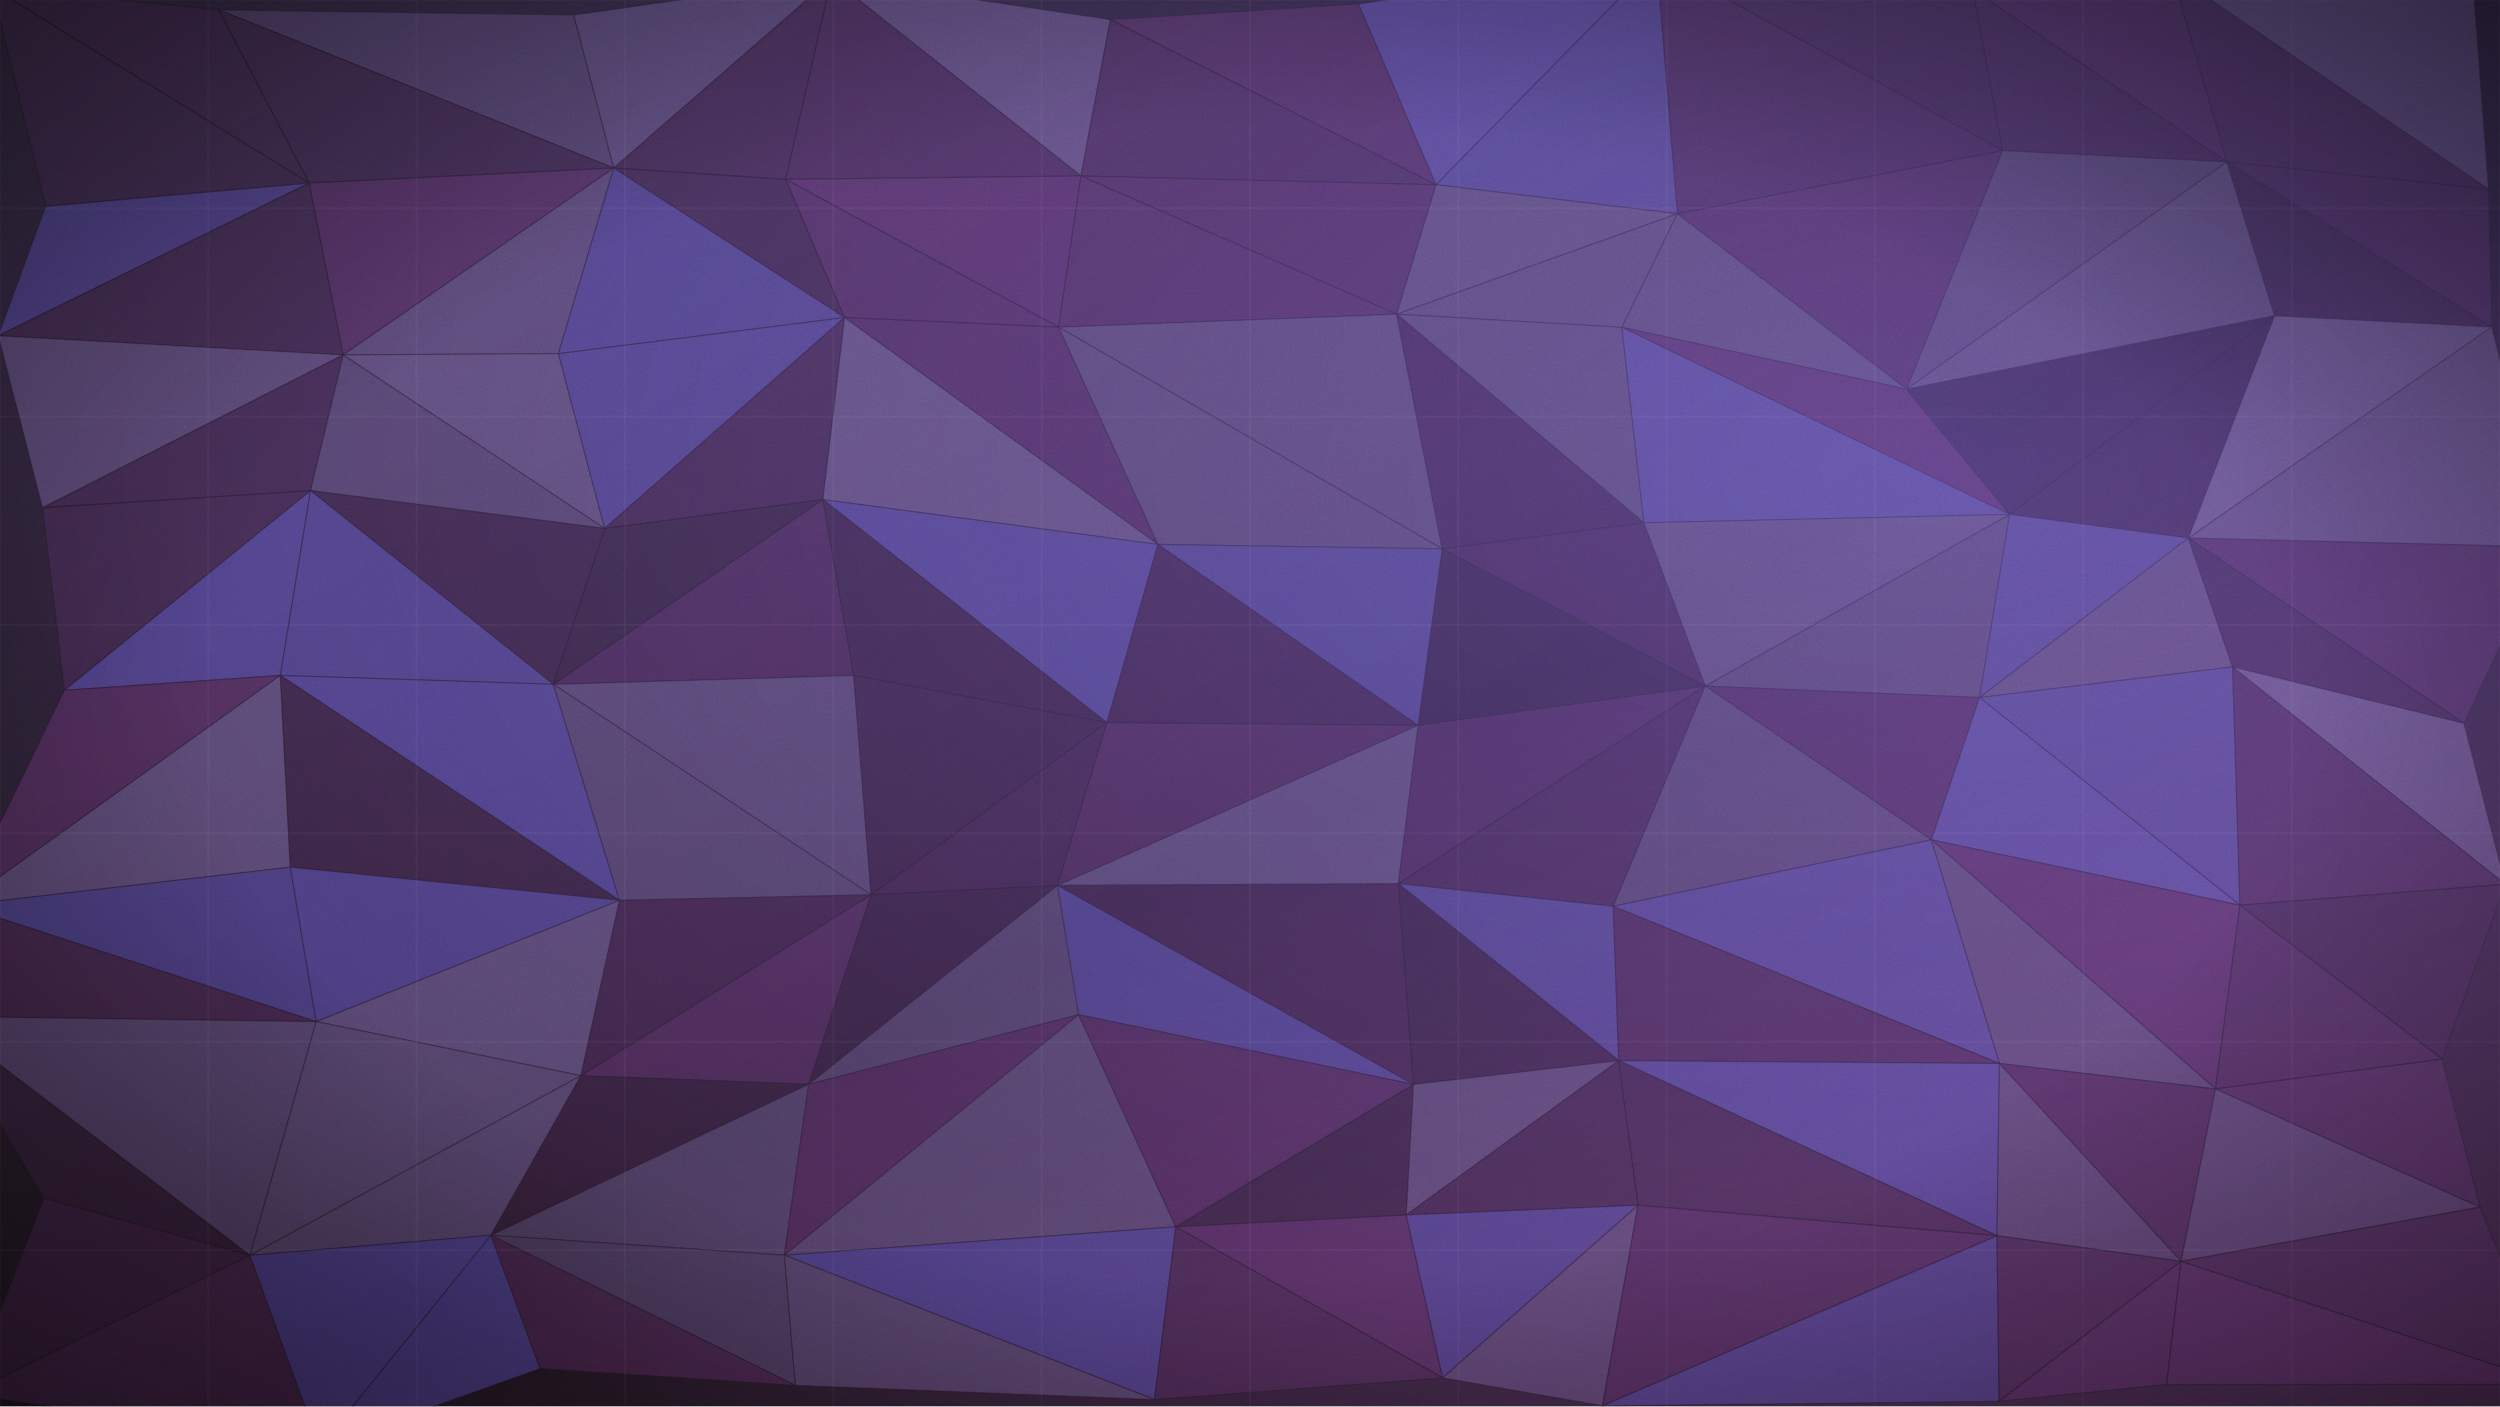
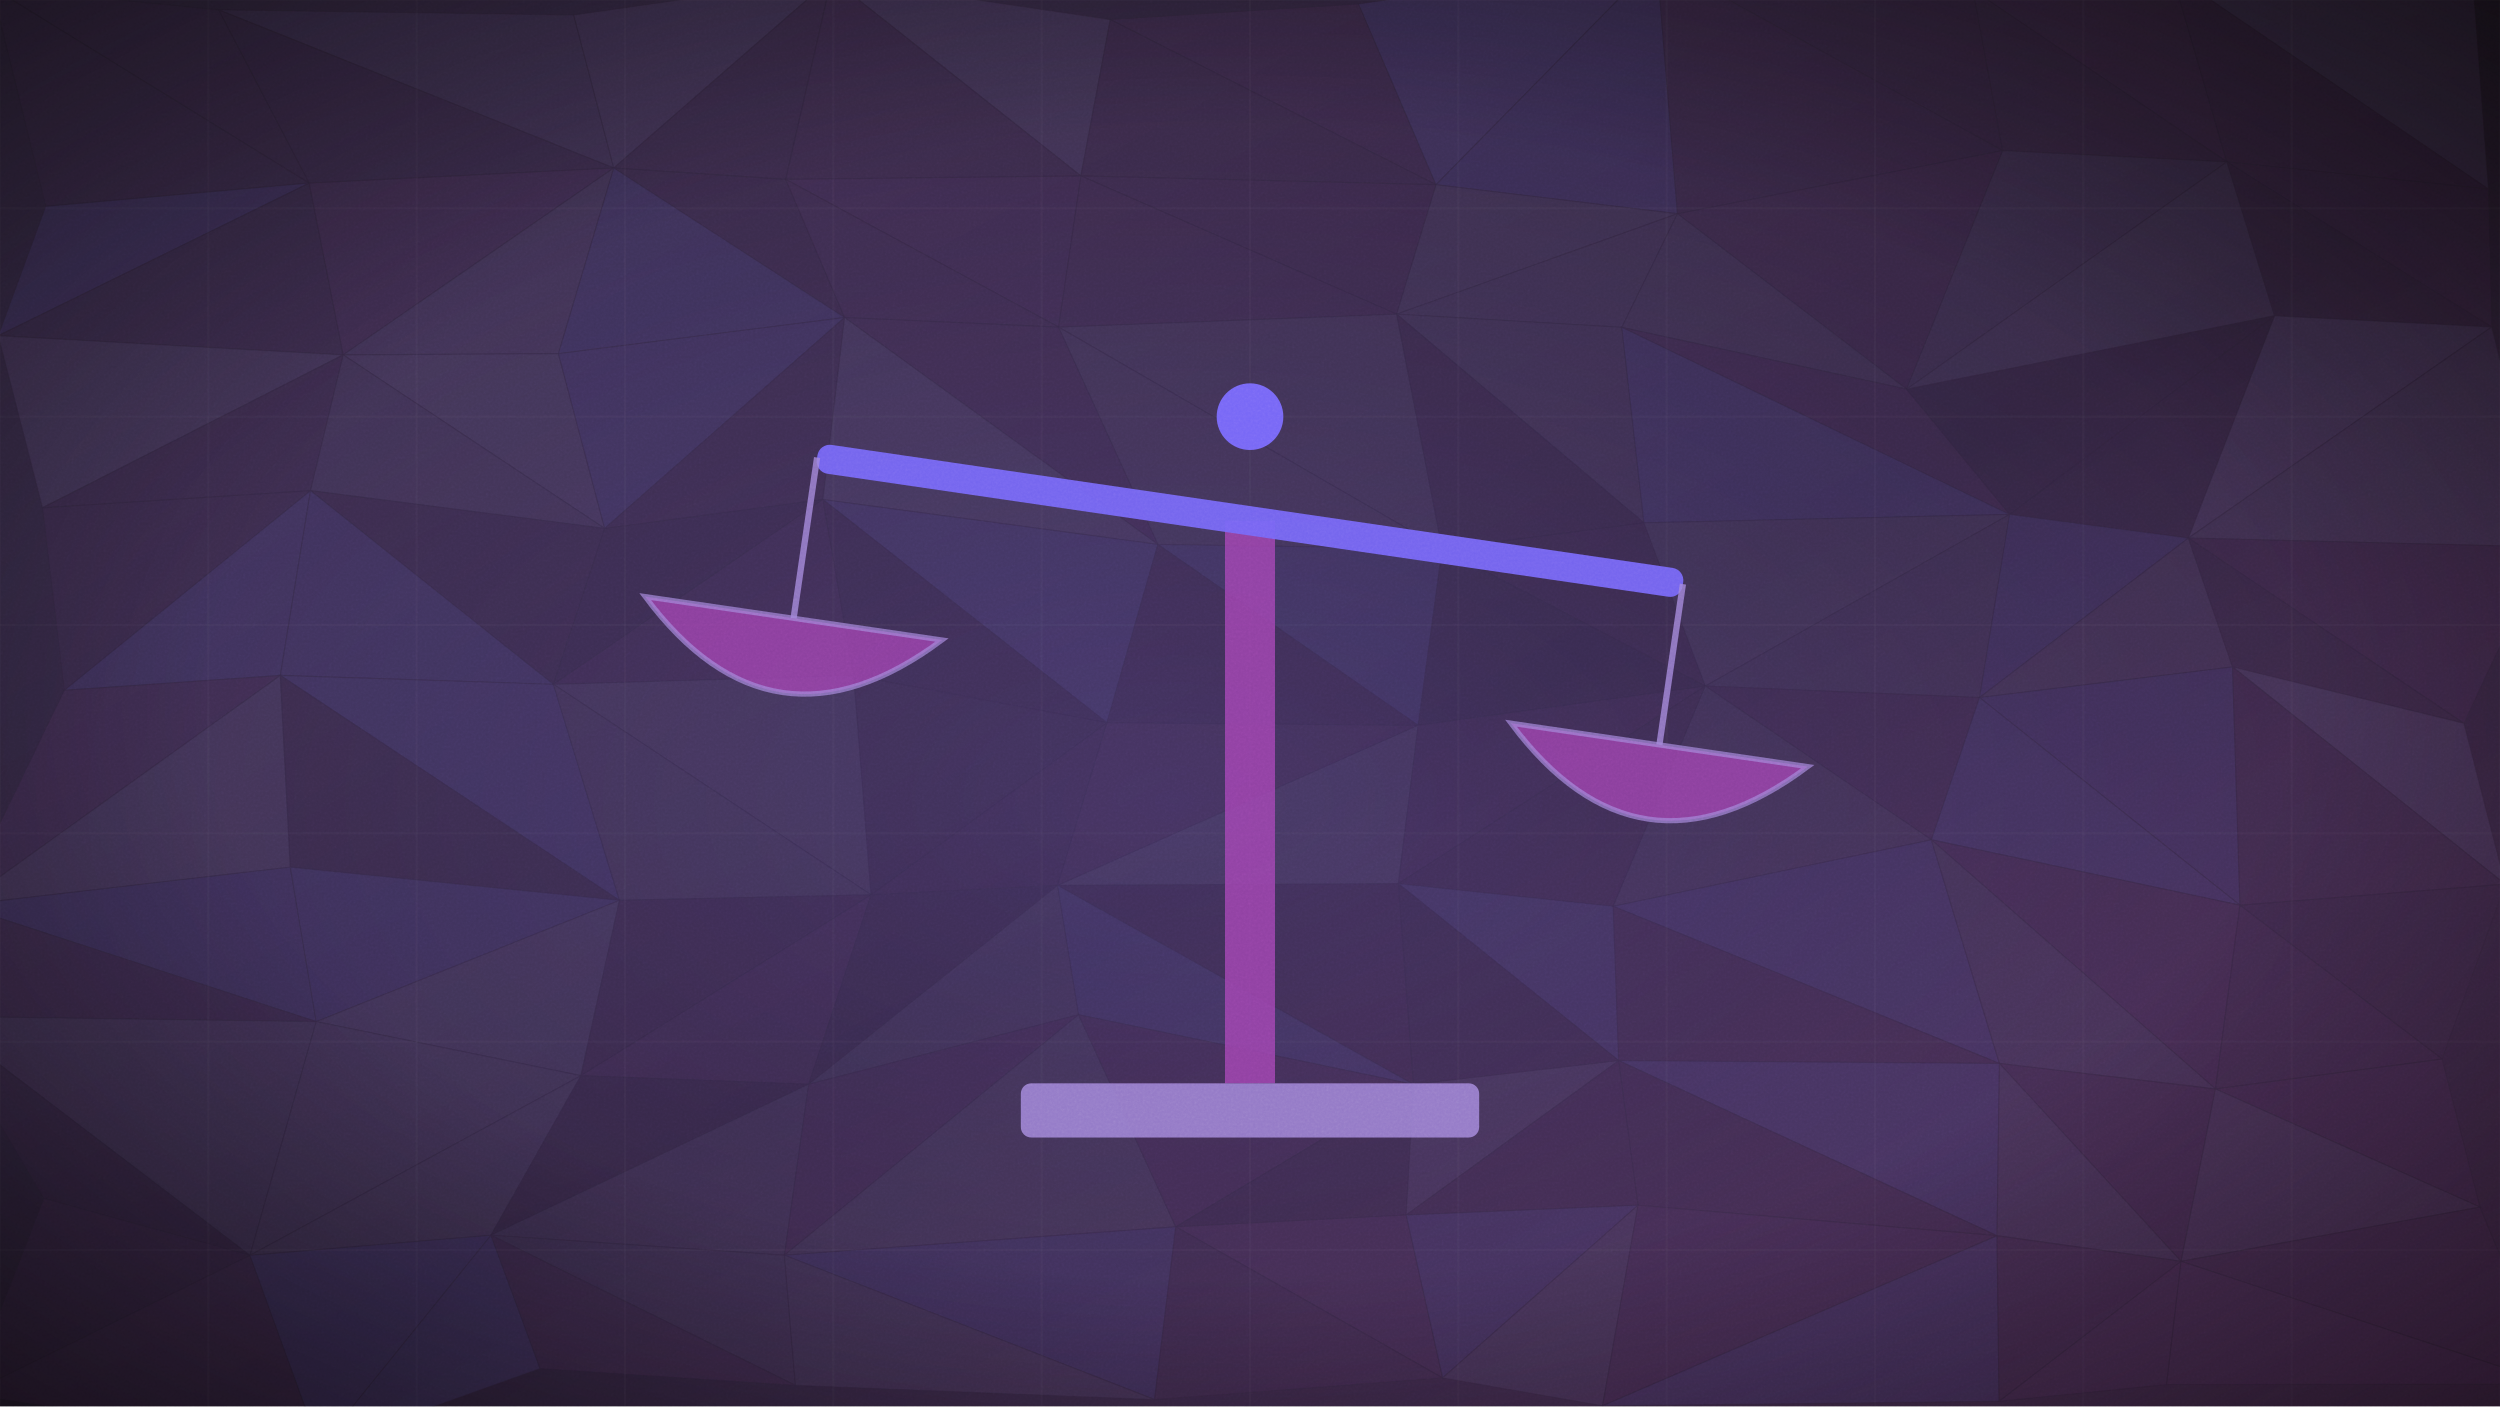
- <svg xmlns="http://www.w3.org/2000/svg" viewBox="0 0 1200 675" width="1200" height="675" role="img" aria-label="Abstract cover illustration">
+ <svg xmlns="http://www.w3.org/2000/svg" viewBox="0 0 1200 675" width="1200" height="675" role="img" aria-label="A tilted set of balance scales — original cover illustration">
  <defs>
    <linearGradient id="bg" x1="0" y1="0" x2="1" y2="1">
      <stop offset="0" stop-color="#382b45" />
      <stop offset="0.55" stop-color="#211620" />
      <stop offset="1" stop-color="#522c52" />
    </linearGradient>
    <radialGradient id="core" cx="0.4" cy="0.35" r="0.75">
      <stop offset="0" stop-color="#7868f6" stop-opacity="0.95" />
      <stop offset="0.5" stop-color="#a488da" stop-opacity="0.55" />
      <stop offset="1" stop-color="#a546b5" stop-opacity="0" />
    </radialGradient>
-     <radialGradient id="halo" cx="0.77" cy="0.33" r="0.85">
+     <radialGradient id="halo" cx="0.47" cy="0.57" r="0.85">
      <stop offset="0" stop-color="#7868f6" stop-opacity="0.4" />
      <stop offset="1" stop-color="#7868f6" stop-opacity="0" />
    </radialGradient>
    <radialGradient id="vig" cx="0.5" cy="0.5" r="0.75">
      <stop offset="0.55" stop-color="#000000" stop-opacity="0" />
      <stop offset="1" stop-color="#000000" stop-opacity="0.55" />
    </radialGradient>
    <filter id="grain" x="0" y="0" width="100%" height="100%">
      <feTurbulence type="fractalNoise" baseFrequency="0.85" numOctaves="3" stitchTiles="stitch" result="t" />
      <feColorMatrix type="saturate" values="0" in="t" result="g" />
    </filter>
    <clipPath id="frame">
      <rect x="0" y="0" width="1200" height="675" />
    </clipPath>
  </defs>
  <rect width="1200" height="675" fill="url(#bg)" />
-   <g clip-path="url(#frame)">
+   <g clip-path="url(#frame)" opacity="0.42">
    <polygon points="-3.86,-6.02 105,4.74 148.4,87.87" fill="#a546b5" fill-opacity="0.11" stroke="#211620" stroke-opacity="0.4" stroke-width="0.6" />
    <polygon points="-3.86,-6.02 148.4,87.87 21.96,99.03" fill="#a546b5" fill-opacity="0.1" stroke="#211620" stroke-opacity="0.4" stroke-width="0.6" />
    <polygon points="105,4.74 275.38,7.2 294.61,80.64" fill="#a488da" fill-opacity="0.27" stroke="#211620" stroke-opacity="0.4" stroke-width="0.6" />
    <polygon points="105,4.74 294.61,80.64 148.4,87.87" fill="#a546b5" fill-opacity="0.12" stroke="#211620" stroke-opacity="0.4" stroke-width="0.6" />
    <polygon points="275.38,7.2 399.12,-10.37 294.61,80.64" fill="#a488da" fill-opacity="0.34" stroke="#211620" stroke-opacity="0.4" stroke-width="0.6" />
    <polygon points="399.12,-10.37 377.14,86.09 294.61,80.64" fill="#a546b5" fill-opacity="0.14" stroke="#211620" stroke-opacity="0.4" stroke-width="0.6" />
    <polygon points="399.12,-10.37 532.97,9.41 518.84,84.46" fill="#a488da" fill-opacity="0.35" stroke="#211620" stroke-opacity="0.4" stroke-width="0.6" />
    <polygon points="399.12,-10.37 518.84,84.46 377.14,86.09" fill="#a546b5" fill-opacity="0.17" stroke="#211620" stroke-opacity="0.4" stroke-width="0.6" />
    <polygon points="532.97,9.41 652.13,1.92 689.29,88.68" fill="#a546b5" fill-opacity="0.22" stroke="#211620" stroke-opacity="0.4" stroke-width="0.6" />
    <polygon points="532.97,9.41 689.29,88.68 518.84,84.46" fill="#a546b5" fill-opacity="0.18" stroke="#211620" stroke-opacity="0.4" stroke-width="0.6" />
    <polygon points="652.13,1.92 795.25,-18.98 689.29,88.68" fill="#7868f6" fill-opacity="0.41" stroke="#211620" stroke-opacity="0.4" stroke-width="0.6" />
    <polygon points="795.25,-18.98 805.19,102.61 689.29,88.68" fill="#7868f6" fill-opacity="0.38" stroke="#211620" stroke-opacity="0.4" stroke-width="0.6" />
    <polygon points="795.25,-18.98 947,-4.85 961.27,72.28" fill="#a546b5" fill-opacity="0.15" stroke="#211620" stroke-opacity="0.4" stroke-width="0.6" />
    <polygon points="795.25,-18.98 961.27,72.28 805.19,102.61" fill="#a546b5" fill-opacity="0.18" stroke="#211620" stroke-opacity="0.4" stroke-width="0.6" />
    <polygon points="947,-4.85 1042.64,-12.58 1068.9,77.7" fill="#a546b5" fill-opacity="0.22" stroke="#211620" stroke-opacity="0.4" stroke-width="0.6" />
    <polygon points="947,-4.85 1068.9,77.7 961.27,72.28" fill="#a546b5" fill-opacity="0.16" stroke="#211620" stroke-opacity="0.4" stroke-width="0.6" />
    <polygon points="1042.64,-12.58 1187.26,-4.84 1194.44,90.77" fill="#a488da" fill-opacity="0.32" stroke="#211620" stroke-opacity="0.4" stroke-width="0.6" />
    <polygon points="1042.64,-12.58 1194.44,90.77 1068.9,77.7" fill="#a546b5" fill-opacity="0.18" stroke="#211620" stroke-opacity="0.4" stroke-width="0.6" />
    <polygon points="21.96,99.03 148.4,87.87 -0.82,161.13" fill="#7868f6" fill-opacity="0.38" stroke="#211620" stroke-opacity="0.4" stroke-width="0.6" />
    <polygon points="148.4,87.87 164.74,170.35 -0.82,161.13" fill="#a546b5" fill-opacity="0.13" stroke="#211620" stroke-opacity="0.4" stroke-width="0.6" />
    <polygon points="148.4,87.87 294.61,80.64 164.74,170.35" fill="#a546b5" fill-opacity="0.26" stroke="#211620" stroke-opacity="0.4" stroke-width="0.6" />
    <polygon points="294.61,80.64 268.06,169.75 164.74,170.35" fill="#a488da" fill-opacity="0.32" stroke="#211620" stroke-opacity="0.4" stroke-width="0.6" />
    <polygon points="294.61,80.64 377.14,86.09 405.41,152.43" fill="#a546b5" fill-opacity="0.12" stroke="#211620" stroke-opacity="0.4" stroke-width="0.6" />
    <polygon points="294.61,80.64 405.41,152.43 268.06,169.75" fill="#7868f6" fill-opacity="0.39" stroke="#211620" stroke-opacity="0.4" stroke-width="0.6" />
    <polygon points="377.14,86.09 518.84,84.46 508.15,157.03" fill="#a546b5" fill-opacity="0.27" stroke="#211620" stroke-opacity="0.4" stroke-width="0.6" />
    <polygon points="377.14,86.09 508.15,157.03 405.41,152.43" fill="#a546b5" fill-opacity="0.24" stroke="#211620" stroke-opacity="0.4" stroke-width="0.6" />
    <polygon points="518.84,84.46 689.29,88.68 670.4,150.8" fill="#a546b5" fill-opacity="0.22" stroke="#211620" stroke-opacity="0.4" stroke-width="0.6" />
    <polygon points="518.84,84.46 670.4,150.8 508.15,157.03" fill="#a546b5" fill-opacity="0.23" stroke="#211620" stroke-opacity="0.4" stroke-width="0.6" />
    <polygon points="689.29,88.68 805.19,102.61 670.4,150.8" fill="#a488da" fill-opacity="0.31" stroke="#211620" stroke-opacity="0.4" stroke-width="0.6" />
    <polygon points="805.19,102.61 778.49,157.13 670.4,150.8" fill="#a488da" fill-opacity="0.29" stroke="#211620" stroke-opacity="0.4" stroke-width="0.6" />
    <polygon points="805.19,102.61 961.27,72.28 915.19,186.82" fill="#a546b5" fill-opacity="0.22" stroke="#211620" stroke-opacity="0.4" stroke-width="0.6" />
    <polygon points="805.19,102.61 915.19,186.82 778.49,157.13" fill="#a488da" fill-opacity="0.29" stroke="#211620" stroke-opacity="0.4" stroke-width="0.6" />
    <polygon points="961.27,72.28 1068.9,77.7 915.19,186.82" fill="#a488da" fill-opacity="0.27" stroke="#211620" stroke-opacity="0.4" stroke-width="0.6" />
    <polygon points="1068.9,77.7 1091.81,151.59 915.19,186.82" fill="#a488da" fill-opacity="0.31" stroke="#211620" stroke-opacity="0.4" stroke-width="0.6" />
    <polygon points="1068.9,77.7 1194.44,90.77 1196.01,156.96" fill="#a546b5" fill-opacity="0.18" stroke="#211620" stroke-opacity="0.4" stroke-width="0.6" />
    <polygon points="1068.9,77.7 1196.01,156.96 1091.81,151.59" fill="#a546b5" fill-opacity="0.11" stroke="#211620" stroke-opacity="0.4" stroke-width="0.6" />
    <polygon points="-0.82,161.13 164.74,170.35 20.41,243.74" fill="#a488da" fill-opacity="0.35" stroke="#211620" stroke-opacity="0.4" stroke-width="0.6" />
    <polygon points="164.74,170.35 149.06,235.51 20.41,243.74" fill="#a546b5" fill-opacity="0.15" stroke="#211620" stroke-opacity="0.4" stroke-width="0.6" />
    <polygon points="164.74,170.35 268.06,169.75 290.24,253.66" fill="#a488da" fill-opacity="0.36" stroke="#211620" stroke-opacity="0.4" stroke-width="0.6" />
    <polygon points="164.74,170.35 290.24,253.66 149.06,235.51" fill="#a488da" fill-opacity="0.29" stroke="#211620" stroke-opacity="0.4" stroke-width="0.6" />
    <polygon points="268.06,169.75 405.41,152.43 290.24,253.66" fill="#7868f6" fill-opacity="0.4" stroke="#211620" stroke-opacity="0.4" stroke-width="0.6" />
    <polygon points="405.41,152.43 395.01,239.8 290.24,253.66" fill="#a546b5" fill-opacity="0.16" stroke="#211620" stroke-opacity="0.4" stroke-width="0.6" />
    <polygon points="405.41,152.43 508.15,157.03 555.8,261.34" fill="#a546b5" fill-opacity="0.24" stroke="#211620" stroke-opacity="0.4" stroke-width="0.6" />
    <polygon points="405.41,152.43 555.8,261.34 395.01,239.8" fill="#a488da" fill-opacity="0.37" stroke="#211620" stroke-opacity="0.4" stroke-width="0.6" />
    <polygon points="508.15,157.03 670.4,150.8 692.26,263.47" fill="#a488da" fill-opacity="0.3" stroke="#211620" stroke-opacity="0.4" stroke-width="0.6" />
    <polygon points="508.15,157.03 692.26,263.47 555.8,261.34" fill="#a488da" fill-opacity="0.3" stroke="#211620" stroke-opacity="0.4" stroke-width="0.6" />
    <polygon points="670.4,150.8 778.49,157.13 789.09,250.96" fill="#a488da" fill-opacity="0.29" stroke="#211620" stroke-opacity="0.4" stroke-width="0.6" />
    <polygon points="670.4,150.8 789.09,250.96 692.26,263.47" fill="#a546b5" fill-opacity="0.14" stroke="#211620" stroke-opacity="0.4" stroke-width="0.6" />
    <polygon points="778.49,157.13 915.19,186.82 964.61,246.92" fill="#a546b5" fill-opacity="0.26" stroke="#211620" stroke-opacity="0.4" stroke-width="0.6" />
    <polygon points="778.49,157.13 964.61,246.92 789.09,250.96" fill="#7868f6" fill-opacity="0.41" stroke="#211620" stroke-opacity="0.4" stroke-width="0.6" />
    <polygon points="915.19,186.82 1091.81,151.59 964.61,246.92" fill="#a546b5" fill-opacity="0.09" stroke="#211620" stroke-opacity="0.4" stroke-width="0.6" />
    <polygon points="1091.81,151.59 1050.45,258.26 964.61,246.92" fill="#a546b5" fill-opacity="0.09" stroke="#211620" stroke-opacity="0.4" stroke-width="0.6" />
    <polygon points="1091.81,151.59 1196.01,156.96 1050.45,258.26" fill="#a488da" fill-opacity="0.37" stroke="#211620" stroke-opacity="0.4" stroke-width="0.6" />
    <polygon points="1196.01,156.96 1222.27,262.59 1050.45,258.26" fill="#a488da" fill-opacity="0.31" stroke="#211620" stroke-opacity="0.4" stroke-width="0.6" />
    <polygon points="20.41,243.74 149.06,235.51 30.92,331.34" fill="#a546b5" fill-opacity="0.15" stroke="#211620" stroke-opacity="0.4" stroke-width="0.6" />
    <polygon points="149.06,235.51 134.57,324.2 30.92,331.34" fill="#7868f6" fill-opacity="0.41" stroke="#211620" stroke-opacity="0.4" stroke-width="0.6" />
    <polygon points="149.06,235.51 290.24,253.66 265.64,328.49" fill="#a546b5" fill-opacity="0.11" stroke="#211620" stroke-opacity="0.4" stroke-width="0.6" />
    <polygon points="149.06,235.51 265.64,328.49 134.57,324.2" fill="#7868f6" fill-opacity="0.4" stroke="#211620" stroke-opacity="0.4" stroke-width="0.6" />
    <polygon points="290.24,253.66 395.01,239.8 265.64,328.49" fill="#a546b5" fill-opacity="0.08" stroke="#211620" stroke-opacity="0.4" stroke-width="0.6" />
    <polygon points="395.01,239.8 409.76,324.23 265.64,328.49" fill="#a546b5" fill-opacity="0.21" stroke="#211620" stroke-opacity="0.4" stroke-width="0.6" />
    <polygon points="395.01,239.8 555.8,261.34 531.35,346.91" fill="#7868f6" fill-opacity="0.42" stroke="#211620" stroke-opacity="0.4" stroke-width="0.6" />
    <polygon points="395.01,239.8 531.35,346.91 409.76,324.23" fill="#a546b5" fill-opacity="0.12" stroke="#211620" stroke-opacity="0.4" stroke-width="0.6" />
    <polygon points="555.8,261.34 692.26,263.47 680.72,348.19" fill="#7868f6" fill-opacity="0.39" stroke="#211620" stroke-opacity="0.4" stroke-width="0.6" />
    <polygon points="555.8,261.34 680.72,348.19 531.35,346.91" fill="#a546b5" fill-opacity="0.15" stroke="#211620" stroke-opacity="0.4" stroke-width="0.6" />
    <polygon points="692.26,263.47 789.09,250.96 818.56,329.32" fill="#a546b5" fill-opacity="0.16" stroke="#211620" stroke-opacity="0.4" stroke-width="0.6" />
    <polygon points="692.26,263.47 818.56,329.32 680.72,348.19" fill="#a546b5" fill-opacity="0.09" stroke="#211620" stroke-opacity="0.4" stroke-width="0.6" />
    <polygon points="789.09,250.96 964.61,246.92 818.56,329.32" fill="#a488da" fill-opacity="0.32" stroke="#211620" stroke-opacity="0.4" stroke-width="0.6" />
    <polygon points="964.61,246.92 950.19,334.83 818.56,329.32" fill="#a488da" fill-opacity="0.27" stroke="#211620" stroke-opacity="0.4" stroke-width="0.6" />
    <polygon points="964.61,246.92 1050.45,258.26 950.19,334.83" fill="#7868f6" fill-opacity="0.38" stroke="#211620" stroke-opacity="0.4" stroke-width="0.6" />
    <polygon points="1050.45,258.26 1071.62,320.12 950.19,334.83" fill="#a488da" fill-opacity="0.3" stroke="#211620" stroke-opacity="0.4" stroke-width="0.6" />
    <polygon points="1050.45,258.26 1222.27,262.59 1182.66,347.17" fill="#a546b5" fill-opacity="0.19" stroke="#211620" stroke-opacity="0.4" stroke-width="0.6" />
    <polygon points="1050.45,258.26 1182.66,347.17 1071.62,320.12" fill="#a546b5" fill-opacity="0.09" stroke="#211620" stroke-opacity="0.4" stroke-width="0.6" />
    <polygon points="30.92,331.34 134.57,324.2 -19.12,434.52" fill="#a546b5" fill-opacity="0.26" stroke="#211620" stroke-opacity="0.4" stroke-width="0.6" />
    <polygon points="134.57,324.2 139.35,416.24 -19.12,434.52" fill="#a488da" fill-opacity="0.36" stroke="#211620" stroke-opacity="0.4" stroke-width="0.6" />
    <polygon points="134.57,324.2 265.64,328.49 297.36,432.17" fill="#7868f6" fill-opacity="0.42" stroke="#211620" stroke-opacity="0.4" stroke-width="0.6" />
    <polygon points="134.57,324.2 297.36,432.17 139.35,416.24" fill="#a546b5" fill-opacity="0.11" stroke="#211620" stroke-opacity="0.4" stroke-width="0.6" />
    <polygon points="265.64,328.49 409.76,324.23 418.13,429.52" fill="#a488da" fill-opacity="0.32" stroke="#211620" stroke-opacity="0.4" stroke-width="0.6" />
    <polygon points="265.64,328.49 418.13,429.52 297.36,432.17" fill="#a488da" fill-opacity="0.3" stroke="#211620" stroke-opacity="0.4" stroke-width="0.6" />
    <polygon points="409.76,324.23 531.35,346.91 418.13,429.52" fill="#a546b5" fill-opacity="0.13" stroke="#211620" stroke-opacity="0.4" stroke-width="0.6" />
    <polygon points="531.35,346.91 507.67,425.02 418.13,429.52" fill="#a546b5" fill-opacity="0.16" stroke="#211620" stroke-opacity="0.4" stroke-width="0.6" />
    <polygon points="531.35,346.91 680.72,348.19 507.67,425.02" fill="#a546b5" fill-opacity="0.23" stroke="#211620" stroke-opacity="0.4" stroke-width="0.6" />
    <polygon points="680.72,348.19 671.23,424.17 507.67,425.02" fill="#a488da" fill-opacity="0.34" stroke="#211620" stroke-opacity="0.4" stroke-width="0.6" />
    <polygon points="680.72,348.19 818.56,329.32 671.23,424.17" fill="#a546b5" fill-opacity="0.21" stroke="#211620" stroke-opacity="0.4" stroke-width="0.6" />
    <polygon points="818.56,329.32 774.35,435.01 671.23,424.17" fill="#a546b5" fill-opacity="0.16" stroke="#211620" stroke-opacity="0.4" stroke-width="0.6" />
    <polygon points="818.56,329.32 950.19,334.83 927.07,403.11" fill="#a546b5" fill-opacity="0.21" stroke="#211620" stroke-opacity="0.4" stroke-width="0.6" />
    <polygon points="818.56,329.32 927.07,403.11 774.35,435.01" fill="#a488da" fill-opacity="0.27" stroke="#211620" stroke-opacity="0.4" stroke-width="0.6" />
    <polygon points="950.19,334.83 1071.62,320.12 1075.18,434.49" fill="#7868f6" fill-opacity="0.38" stroke="#211620" stroke-opacity="0.4" stroke-width="0.6" />
    <polygon points="950.19,334.83 1075.18,434.49 927.07,403.11" fill="#7868f6" fill-opacity="0.42" stroke="#211620" stroke-opacity="0.4" stroke-width="0.6" />
    <polygon points="1071.62,320.12 1182.66,347.17 1202.5,424.41" fill="#a488da" fill-opacity="0.37" stroke="#211620" stroke-opacity="0.4" stroke-width="0.6" />
    <polygon points="1071.62,320.12 1202.5,424.41 1075.18,434.49" fill="#a546b5" fill-opacity="0.16" stroke="#211620" stroke-opacity="0.4" stroke-width="0.6" />
    <polygon points="-19.12,434.52 139.35,416.24 151.78,490.39" fill="#7868f6" fill-opacity="0.38" stroke="#211620" stroke-opacity="0.4" stroke-width="0.6" />
    <polygon points="-19.12,434.52 151.78,490.39 -30.62,487.82" fill="#a546b5" fill-opacity="0.19" stroke="#211620" stroke-opacity="0.4" stroke-width="0.6" />
    <polygon points="139.35,416.24 297.36,432.17 151.78,490.39" fill="#7868f6" fill-opacity="0.4" stroke="#211620" stroke-opacity="0.4" stroke-width="0.6" />
    <polygon points="297.36,432.17 278.86,516.34 151.78,490.39" fill="#a488da" fill-opacity="0.37" stroke="#211620" stroke-opacity="0.4" stroke-width="0.6" />
    <polygon points="297.36,432.17 418.13,429.52 278.86,516.34" fill="#a546b5" fill-opacity="0.17" stroke="#211620" stroke-opacity="0.4" stroke-width="0.6" />
    <polygon points="418.13,429.52 388.18,520.45 278.86,516.34" fill="#a546b5" fill-opacity="0.26" stroke="#211620" stroke-opacity="0.4" stroke-width="0.6" />
    <polygon points="418.13,429.52 507.67,425.02 388.18,520.45" fill="#a546b5" fill-opacity="0.12" stroke="#211620" stroke-opacity="0.4" stroke-width="0.6" />
    <polygon points="507.67,425.02 517.75,487.06 388.18,520.45" fill="#a488da" fill-opacity="0.28" stroke="#211620" stroke-opacity="0.4" stroke-width="0.6" />
    <polygon points="507.67,425.02 671.23,424.17 678.5,520.53" fill="#a546b5" fill-opacity="0.14" stroke="#211620" stroke-opacity="0.4" stroke-width="0.6" />
    <polygon points="507.67,425.02 678.5,520.53 517.75,487.06" fill="#7868f6" fill-opacity="0.39" stroke="#211620" stroke-opacity="0.4" stroke-width="0.6" />
    <polygon points="671.23,424.17 774.35,435.01 776.98,509.1" fill="#7868f6" fill-opacity="0.39" stroke="#211620" stroke-opacity="0.4" stroke-width="0.6" />
    <polygon points="671.23,424.17 776.98,509.1 678.5,520.53" fill="#a546b5" fill-opacity="0.09" stroke="#211620" stroke-opacity="0.4" stroke-width="0.6" />
    <polygon points="774.35,435.01 927.07,403.11 959.73,510.46" fill="#7868f6" fill-opacity="0.4" stroke="#211620" stroke-opacity="0.4" stroke-width="0.6" />
    <polygon points="774.35,435.01 959.73,510.46 776.98,509.1" fill="#a546b5" fill-opacity="0.18" stroke="#211620" stroke-opacity="0.4" stroke-width="0.6" />
    <polygon points="927.07,403.11 1075.18,434.49 1063.41,522.69" fill="#a546b5" fill-opacity="0.25" stroke="#211620" stroke-opacity="0.4" stroke-width="0.6" />
    <polygon points="927.07,403.11 1063.41,522.69 959.73,510.46" fill="#a488da" fill-opacity="0.28" stroke="#211620" stroke-opacity="0.4" stroke-width="0.6" />
    <polygon points="1075.18,434.49 1202.5,424.41 1172.2,508.33" fill="#a546b5" fill-opacity="0.08" stroke="#211620" stroke-opacity="0.4" stroke-width="0.6" />
    <polygon points="1075.18,434.49 1172.2,508.33 1063.41,522.69" fill="#a546b5" fill-opacity="0.16" stroke="#211620" stroke-opacity="0.4" stroke-width="0.6" />
    <polygon points="-30.62,487.82 151.78,490.39 119.99,602.58" fill="#a488da" fill-opacity="0.32" stroke="#211620" stroke-opacity="0.4" stroke-width="0.6" />
    <polygon points="-30.62,487.82 119.99,602.58 21.11,575.2" fill="#a546b5" fill-opacity="0.12" stroke="#211620" stroke-opacity="0.4" stroke-width="0.6" />
    <polygon points="151.78,490.39 278.86,516.34 119.99,602.58" fill="#a488da" fill-opacity="0.33" stroke="#211620" stroke-opacity="0.4" stroke-width="0.6" />
    <polygon points="278.86,516.34 235.68,592.93 119.99,602.58" fill="#a488da" fill-opacity="0.33" stroke="#211620" stroke-opacity="0.4" stroke-width="0.6" />
    <polygon points="278.86,516.34 388.18,520.45 235.68,592.93" fill="#a546b5" fill-opacity="0.11" stroke="#211620" stroke-opacity="0.4" stroke-width="0.6" />
    <polygon points="388.18,520.45 376.53,602.51 235.68,592.93" fill="#a488da" fill-opacity="0.29" stroke="#211620" stroke-opacity="0.4" stroke-width="0.6" />
    <polygon points="388.18,520.45 517.75,487.06 376.53,602.51" fill="#a546b5" fill-opacity="0.26" stroke="#211620" stroke-opacity="0.4" stroke-width="0.6" />
    <polygon points="517.75,487.06 564.38,588.86 376.53,602.51" fill="#a488da" fill-opacity="0.31" stroke="#211620" stroke-opacity="0.4" stroke-width="0.6" />
    <polygon points="517.75,487.06 678.5,520.53 564.38,588.86" fill="#a546b5" fill-opacity="0.25" stroke="#211620" stroke-opacity="0.4" stroke-width="0.6" />
    <polygon points="678.5,520.53 674.97,583.2 564.38,588.86" fill="#a546b5" fill-opacity="0.08" stroke="#211620" stroke-opacity="0.4" stroke-width="0.6" />
    <polygon points="678.5,520.53 776.98,509.1 674.97,583.2" fill="#a488da" fill-opacity="0.31" stroke="#211620" stroke-opacity="0.4" stroke-width="0.6" />
    <polygon points="776.98,509.1 786.27,578.49 674.97,583.2" fill="#a546b5" fill-opacity="0.13" stroke="#211620" stroke-opacity="0.4" stroke-width="0.6" />
    <polygon points="776.98,509.1 959.73,510.46 958.56,593.14" fill="#7868f6" fill-opacity="0.41" stroke="#211620" stroke-opacity="0.4" stroke-width="0.6" />
    <polygon points="776.98,509.1 958.56,593.14 786.27,578.49" fill="#a546b5" fill-opacity="0.13" stroke="#211620" stroke-opacity="0.4" stroke-width="0.6" />
    <polygon points="959.73,510.46 1063.41,522.69 1046.91,605.42" fill="#a546b5" fill-opacity="0.17" stroke="#211620" stroke-opacity="0.4" stroke-width="0.6" />
    <polygon points="959.73,510.46 1046.91,605.42 958.56,593.14" fill="#a488da" fill-opacity="0.28" stroke="#211620" stroke-opacity="0.4" stroke-width="0.6" />
    <polygon points="1063.41,522.69 1172.2,508.33 1190.36,579.39" fill="#a546b5" fill-opacity="0.19" stroke="#211620" stroke-opacity="0.4" stroke-width="0.6" />
    <polygon points="1063.41,522.69 1190.36,579.39 1046.91,605.42" fill="#a488da" fill-opacity="0.29" stroke="#211620" stroke-opacity="0.4" stroke-width="0.6" />
    <polygon points="21.11,575.2 119.99,602.58 -15.41,669.23" fill="#a546b5" fill-opacity="0.18" stroke="#211620" stroke-opacity="0.4" stroke-width="0.6" />
    <polygon points="119.99,602.58 153.49,694.69 -15.41,669.23" fill="#a546b5" fill-opacity="0.23" stroke="#211620" stroke-opacity="0.4" stroke-width="0.6" />
    <polygon points="119.99,602.58 235.68,592.93 153.49,694.69" fill="#7868f6" fill-opacity="0.4" stroke="#211620" stroke-opacity="0.4" stroke-width="0.6" />
    <polygon points="235.68,592.93 259.26,656.88 153.49,694.69" fill="#7868f6" fill-opacity="0.39" stroke="#211620" stroke-opacity="0.4" stroke-width="0.6" />
    <polygon points="235.68,592.93 376.53,602.51 381.78,664.96" fill="#a488da" fill-opacity="0.27" stroke="#211620" stroke-opacity="0.4" stroke-width="0.6" />
    <polygon points="235.68,592.93 381.78,664.96 259.26,656.88" fill="#a546b5" fill-opacity="0.23" stroke="#211620" stroke-opacity="0.4" stroke-width="0.6" />
    <polygon points="376.53,602.51 564.38,588.86 554.2,671.8" fill="#7868f6" fill-opacity="0.39" stroke="#211620" stroke-opacity="0.4" stroke-width="0.6" />
    <polygon points="376.53,602.51 554.2,671.8 381.78,664.96" fill="#a488da" fill-opacity="0.31" stroke="#211620" stroke-opacity="0.4" stroke-width="0.6" />
    <polygon points="564.38,588.86 674.97,583.2 692.47,661.38" fill="#a546b5" fill-opacity="0.26" stroke="#211620" stroke-opacity="0.4" stroke-width="0.6" />
    <polygon points="564.38,588.86 692.47,661.38 554.2,671.8" fill="#a546b5" fill-opacity="0.18" stroke="#211620" stroke-opacity="0.4" stroke-width="0.6" />
    <polygon points="674.97,583.2 786.27,578.49 692.47,661.38" fill="#7868f6" fill-opacity="0.38" stroke="#211620" stroke-opacity="0.4" stroke-width="0.6" />
    <polygon points="786.27,578.49 769.23,674.78 692.47,661.38" fill="#a488da" fill-opacity="0.31" stroke="#211620" stroke-opacity="0.4" stroke-width="0.6" />
    <polygon points="786.27,578.49 958.56,593.14 769.23,674.78" fill="#a546b5" fill-opacity="0.21" stroke="#211620" stroke-opacity="0.4" stroke-width="0.6" />
    <polygon points="958.56,593.14 959.57,672.61 769.23,674.78" fill="#7868f6" fill-opacity="0.38" stroke="#211620" stroke-opacity="0.4" stroke-width="0.6" />
    <polygon points="958.56,593.14 1046.91,605.42 959.57,672.61" fill="#a546b5" fill-opacity="0.16" stroke="#211620" stroke-opacity="0.4" stroke-width="0.6" />
    <polygon points="1046.91,605.42 1039.95,664.59 959.57,672.61" fill="#a546b5" fill-opacity="0.24" stroke="#211620" stroke-opacity="0.4" stroke-width="0.6" />
    <polygon points="1046.91,605.42 1190.36,579.39 1225.63,664.42" fill="#a546b5" fill-opacity="0.15" stroke="#211620" stroke-opacity="0.4" stroke-width="0.6" />
    <polygon points="1046.91,605.42 1225.63,664.42 1039.95,664.59" fill="#a546b5" fill-opacity="0.25" stroke="#211620" stroke-opacity="0.4" stroke-width="0.6" />
  </g>
  <rect width="1200" height="675" fill="url(#halo)" style="mix-blend-mode:screen" />
  <g clip-path="url(#frame)">
    <line x1="0" y1="0" x2="0" y2="675" stroke="#ffffff" stroke-opacity="0.035" stroke-width="1" />
    <line x1="100" y1="0" x2="100" y2="675" stroke="#ffffff" stroke-opacity="0.035" stroke-width="1" />
    <line x1="200" y1="0" x2="200" y2="675" stroke="#ffffff" stroke-opacity="0.035" stroke-width="1" />
    <line x1="300" y1="0" x2="300" y2="675" stroke="#ffffff" stroke-opacity="0.035" stroke-width="1" />
    <line x1="400" y1="0" x2="400" y2="675" stroke="#ffffff" stroke-opacity="0.035" stroke-width="1" />
    <line x1="500" y1="0" x2="500" y2="675" stroke="#ffffff" stroke-opacity="0.035" stroke-width="1" />
    <line x1="600" y1="0" x2="600" y2="675" stroke="#ffffff" stroke-opacity="0.035" stroke-width="1" />
    <line x1="700" y1="0" x2="700" y2="675" stroke="#ffffff" stroke-opacity="0.035" stroke-width="1" />
    <line x1="800" y1="0" x2="800" y2="675" stroke="#ffffff" stroke-opacity="0.035" stroke-width="1" />
    <line x1="900" y1="0" x2="900" y2="675" stroke="#ffffff" stroke-opacity="0.035" stroke-width="1" />
    <line x1="1000" y1="0" x2="1000" y2="675" stroke="#ffffff" stroke-opacity="0.035" stroke-width="1" />
    <line x1="1100" y1="0" x2="1100" y2="675" stroke="#ffffff" stroke-opacity="0.035" stroke-width="1" />
    <line x1="1200" y1="0" x2="1200" y2="675" stroke="#ffffff" stroke-opacity="0.035" stroke-width="1" />
    <line x1="0" y1="0" x2="1200" y2="0" stroke="#ffffff" stroke-opacity="0.035" stroke-width="1" />
    <line x1="0" y1="100" x2="1200" y2="100" stroke="#ffffff" stroke-opacity="0.035" stroke-width="1" />
    <line x1="0" y1="200" x2="1200" y2="200" stroke="#ffffff" stroke-opacity="0.035" stroke-width="1" />
    <line x1="0" y1="300" x2="1200" y2="300" stroke="#ffffff" stroke-opacity="0.035" stroke-width="1" />
    <line x1="0" y1="400" x2="1200" y2="400" stroke="#ffffff" stroke-opacity="0.035" stroke-width="1" />
    <line x1="0" y1="500" x2="1200" y2="500" stroke="#ffffff" stroke-opacity="0.035" stroke-width="1" />
    <line x1="0" y1="600" x2="1200" y2="600" stroke="#ffffff" stroke-opacity="0.035" stroke-width="1" />
  </g>
+   <rect width="1200" height="675" fill="#211620" opacity="0.3" />
+   <g clip-path="url(#frame)">
+     <rect x="588" y="250" width="24" height="270" fill="#a546b5" fill-opacity="0.8" />
+     <rect x="490" y="520" width="220" height="26" rx="5" fill="#a488da" fill-opacity="0.85" />
+     <circle cx="600" cy="200" r="16" fill="#7868f6" />
+     <g transform="rotate(8.32 600 250)">
+       <rect x="390" y="243" width="420" height="14" rx="6" fill="#7868f6" fill-opacity="0.95" />
+       <line x1="390" y1="250" x2="390" y2="328" stroke="#a488da" stroke-opacity="0.8" stroke-width="3" />
+       <path d="M 318 328 Q 390 400 462 328 Z" fill="#a546b5" fill-opacity="0.75" stroke="#a488da" stroke-opacity="0.7" stroke-width="2.5" />
+       <line x1="810" y1="250" x2="810" y2="328" stroke="#a488da" stroke-opacity="0.8" stroke-width="3" />
+       <path d="M 738 328 Q 810 400 882 328 Z" fill="#a546b5" fill-opacity="0.75" stroke="#a488da" stroke-opacity="0.7" stroke-width="2.5" />
+     </g>
+   </g>
  <rect width="1200" height="675" fill="url(#vig)" />
  <rect width="1200" height="675" filter="url(#grain)" opacity="0.14" style="mix-blend-mode:overlay" />
</svg>
